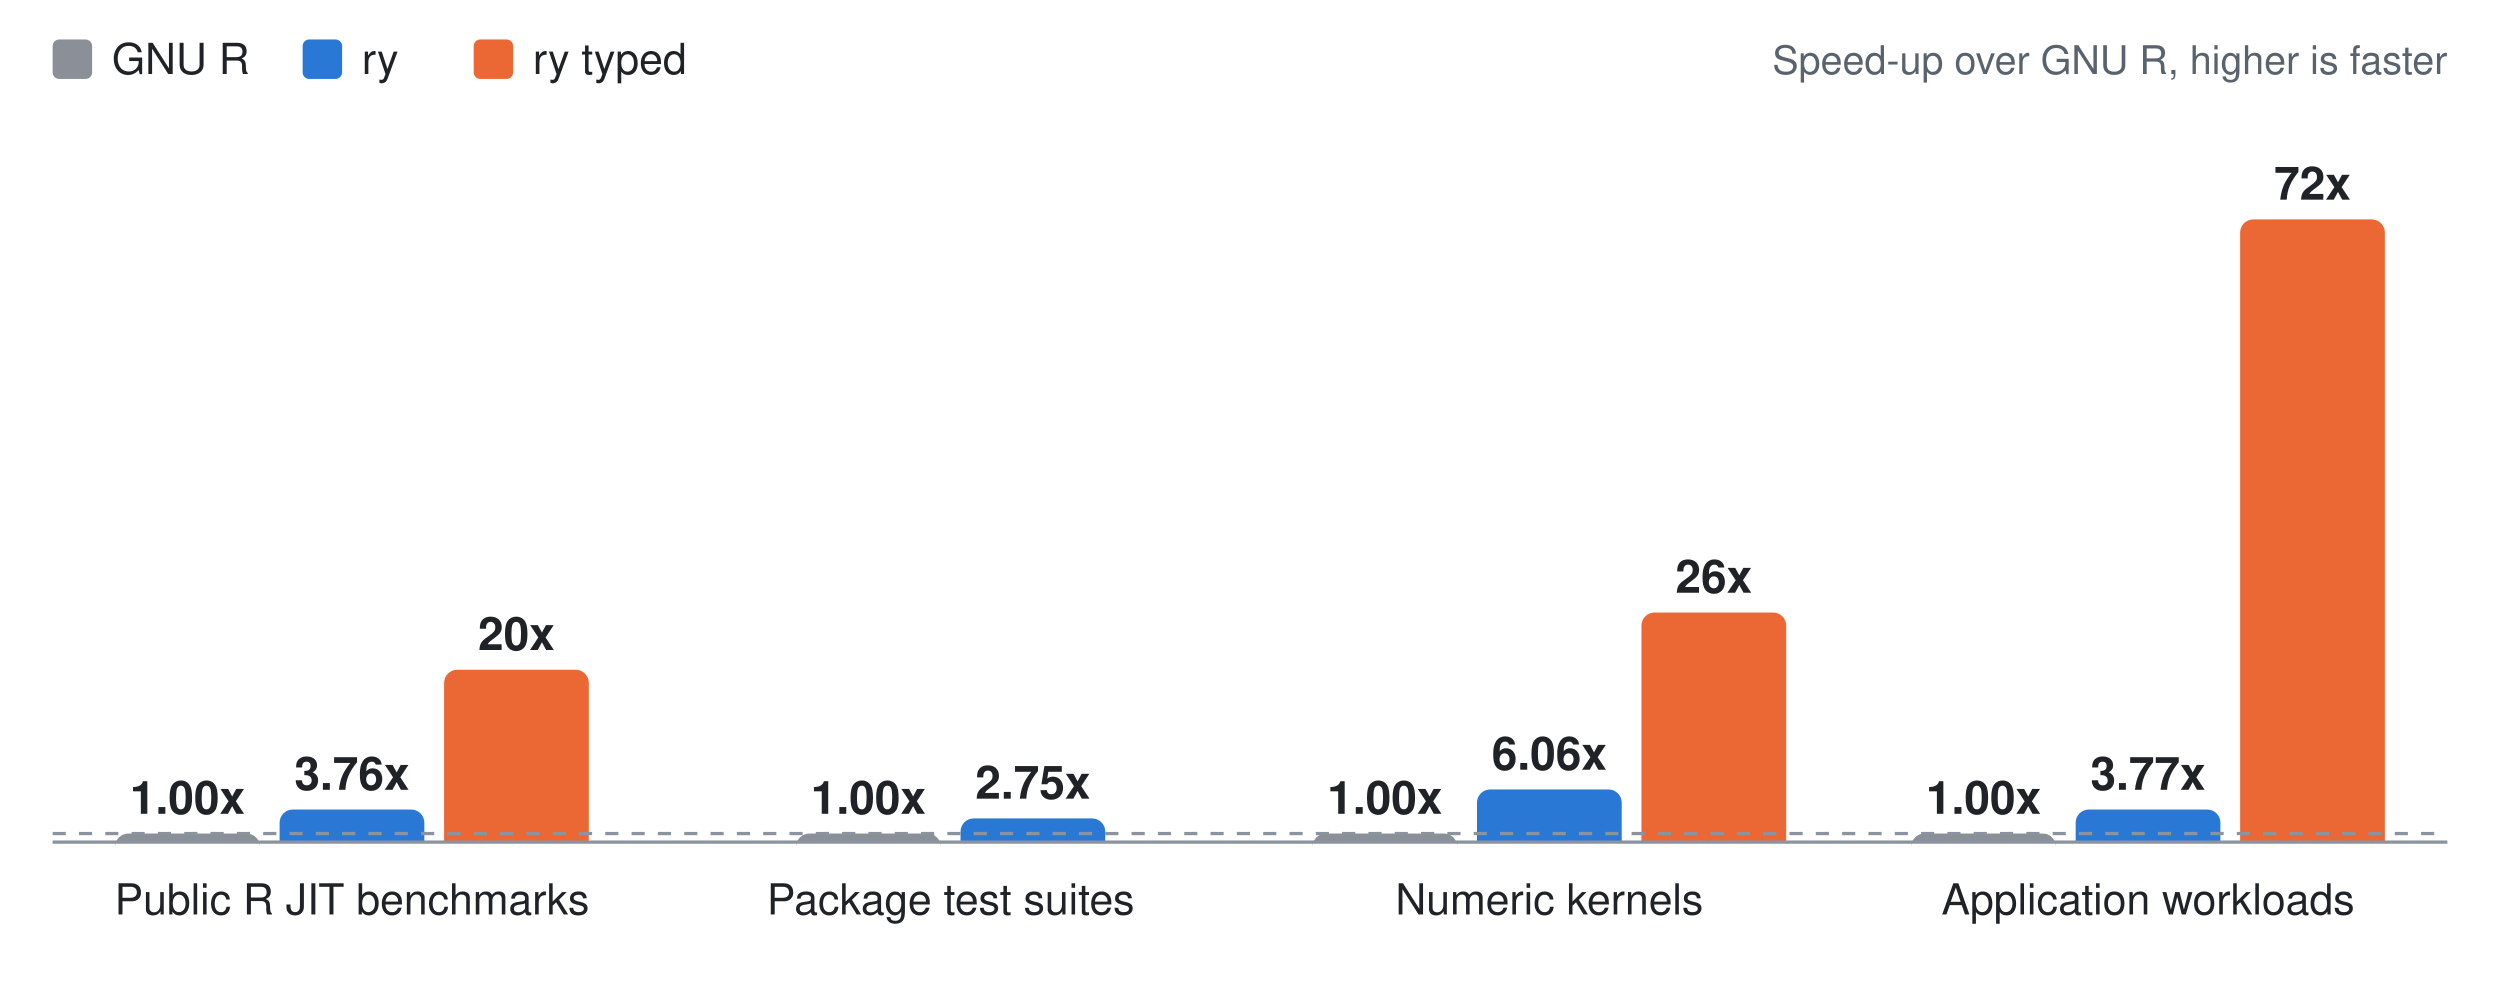
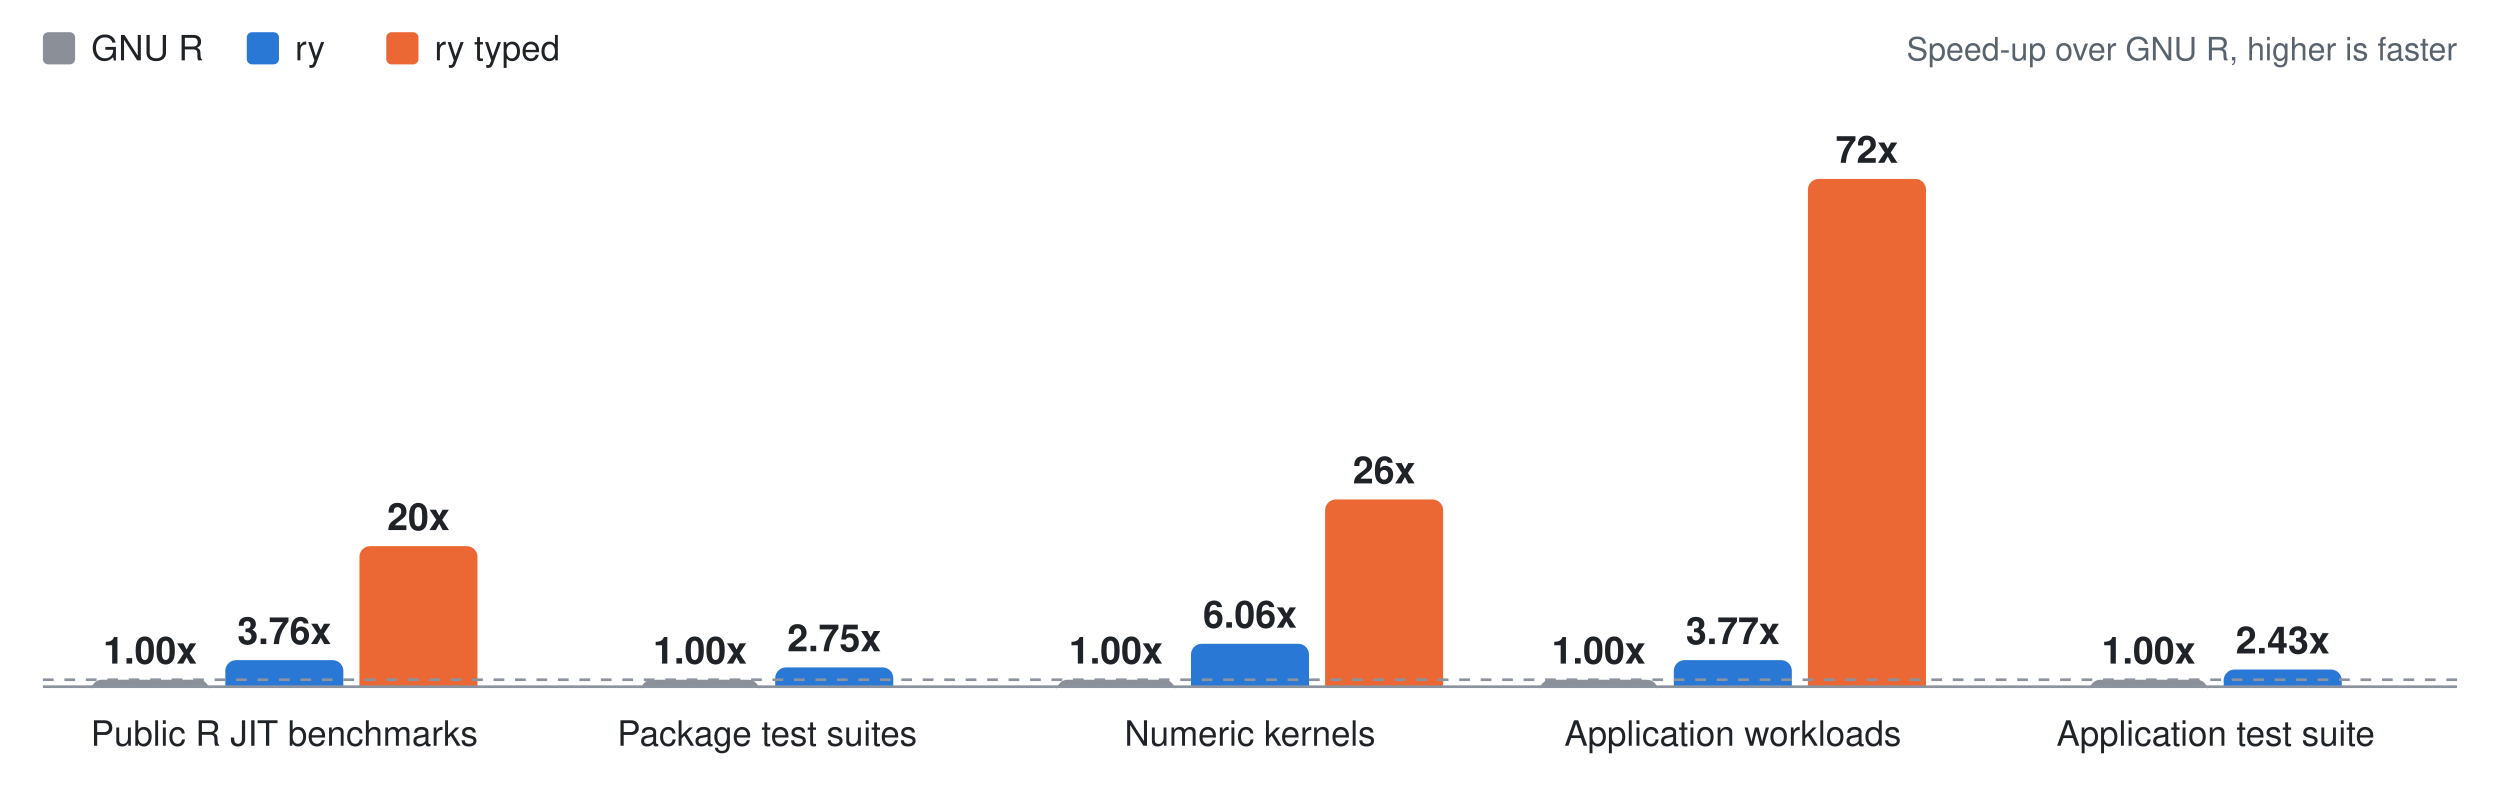
- <svg xmlns="http://www.w3.org/2000/svg" viewBox="0 0 760 300" width="760" height="300" role="img" aria-labelledby="t d" font-family="-apple-system, 'Segoe UI', Helvetica, Arial, sans-serif">
+ <svg xmlns="http://www.w3.org/2000/svg" viewBox="0 0 932 300" width="932" height="300" role="img" aria-labelledby="t d" font-family="-apple-system, 'Segoe UI', Helvetica, Arial, sans-serif">
  <rect x="16" y="12" width="12" height="12" rx="2" fill="#8b8f97" />
  <text x="34" y="22.5" font-size="13" fill="#1f2328">GNU R</text>
  <rect x="92" y="12" width="12" height="12" rx="2" fill="#2a78d6" />
  <text x="110" y="22.5" font-size="13" fill="#1f2328">ry</text>
  <rect x="144" y="12" width="12" height="12" rx="2" fill="#eb6834" />
  <text x="162" y="22.5" font-size="13" fill="#1f2328">ry typed</text>
-   <text x="744" y="22.5" font-size="12" text-anchor="end" fill="#59636e">Speed-up over GNU R, higher is faster</text>
-   <path d="M35.0 256V257.4a4 4 0 0 1 4-4h36a4 4 0 0 1 4 4V256z" fill="#8b8f97" />
-   <text x="57.0" y="247.4" font-size="14" font-weight="600" text-anchor="middle" fill="#1f2328">1.00x</text>
-   <path d="M85.0 256V250.1a4 4 0 0 1 4-4h36a4 4 0 0 1 4 4V256z" fill="#2a78d6" />
-   <text x="107.0" y="240.1" font-size="14" font-weight="600" text-anchor="middle" fill="#1f2328">3.76x</text>
-   <path d="M135.0 256V207.6a4 4 0 0 1 4-4h36a4 4 0 0 1 4 4V256z" fill="#eb6834" />
-   <text x="157.0" y="197.6" font-size="14" font-weight="600" text-anchor="middle" fill="#1f2328">20x</text>
-   <text x="107.0" y="278" font-size="13" text-anchor="middle" fill="#1f2328">Public R JIT benchmarks</text>
-   <path d="M242.0 256V257.4a4 4 0 0 1 4-4h36a4 4 0 0 1 4 4V256z" fill="#8b8f97" />
-   <text x="264.0" y="247.4" font-size="14" font-weight="600" text-anchor="middle" fill="#1f2328">1.00x</text>
-   <path d="M292.0 256V252.8a4 4 0 0 1 4-4h36a4 4 0 0 1 4 4V256z" fill="#2a78d6" />
-   <text x="314.0" y="242.8" font-size="14" font-weight="600" text-anchor="middle" fill="#1f2328">2.75x</text>
-   <text x="289.0" y="278" font-size="13" text-anchor="middle" fill="#1f2328">Package test suites</text>
-   <path d="M399.0 256V257.4a4 4 0 0 1 4-4h36a4 4 0 0 1 4 4V256z" fill="#8b8f97" />
-   <text x="421.0" y="247.4" font-size="14" font-weight="600" text-anchor="middle" fill="#1f2328">1.00x</text>
-   <path d="M449.0 256V244.0a4 4 0 0 1 4-4h36a4 4 0 0 1 4 4V256z" fill="#2a78d6" />
-   <text x="471.0" y="234.0" font-size="14" font-weight="600" text-anchor="middle" fill="#1f2328">6.06x</text>
-   <path d="M499.0 256V190.2a4 4 0 0 1 4-4h36a4 4 0 0 1 4 4V256z" fill="#eb6834" />
-   <text x="521.0" y="180.2" font-size="14" font-weight="600" text-anchor="middle" fill="#1f2328">26x</text>
-   <text x="471.0" y="278" font-size="13" text-anchor="middle" fill="#1f2328">Numeric kernels</text>
-   <path d="M581.0 256V257.4a4 4 0 0 1 4-4h36a4 4 0 0 1 4 4V256z" fill="#8b8f97" />
-   <text x="603.0" y="247.4" font-size="14" font-weight="600" text-anchor="middle" fill="#1f2328">1.00x</text>
-   <path d="M631.0 256V250.1a4 4 0 0 1 4-4h36a4 4 0 0 1 4 4V256z" fill="#2a78d6" />
-   <text x="653.0" y="240.1" font-size="14" font-weight="600" text-anchor="middle" fill="#1f2328">3.77x</text>
-   <path d="M681.0 256V70.7a4 4 0 0 1 4-4h36a4 4 0 0 1 4 4V256z" fill="#eb6834" />
-   <text x="703.0" y="60.7" font-size="14" font-weight="600" text-anchor="middle" fill="#1f2328">72x</text>
-   <text x="653.0" y="278" font-size="13" text-anchor="middle" fill="#1f2328">Application workloads</text>
-   <line x1="16" x2="744" y1="256" y2="256" stroke="#8b949e" stroke-width="1" />
-   <line x1="16" x2="744" y1="253.4" y2="253.4" stroke="#8b949e" stroke-width="1" stroke-dasharray="4 4" />
+   <text x="916" y="22.5" font-size="12" text-anchor="end" fill="#59636e">Speed-up over GNU R, higher is faster</text>
+   <path d="M34.0 256V257.4a4 4 0 0 1 4-4h36a4 4 0 0 1 4 4V256z" fill="#8b8f97" />
+   <text x="56.0" y="247.4" font-size="14" font-weight="600" text-anchor="middle" fill="#1f2328">1.00x</text>
+   <path d="M84.0 256V250.1a4 4 0 0 1 4-4h36a4 4 0 0 1 4 4V256z" fill="#2a78d6" />
+   <text x="106.0" y="240.1" font-size="14" font-weight="600" text-anchor="middle" fill="#1f2328">3.76x</text>
+   <path d="M134.0 256V207.6a4 4 0 0 1 4-4h36a4 4 0 0 1 4 4V256z" fill="#eb6834" />
+   <text x="156.0" y="197.6" font-size="14" font-weight="600" text-anchor="middle" fill="#1f2328">20x</text>
+   <text x="106.0" y="278" font-size="13" text-anchor="middle" fill="#1f2328">Public R JIT benchmarks</text>
+   <path d="M239.0 256V257.4a4 4 0 0 1 4-4h36a4 4 0 0 1 4 4V256z" fill="#8b8f97" />
+   <text x="261.0" y="247.4" font-size="14" font-weight="600" text-anchor="middle" fill="#1f2328">1.00x</text>
+   <path d="M289.0 256V252.8a4 4 0 0 1 4-4h36a4 4 0 0 1 4 4V256z" fill="#2a78d6" />
+   <text x="311.0" y="242.8" font-size="14" font-weight="600" text-anchor="middle" fill="#1f2328">2.75x</text>
+   <text x="286.0" y="278" font-size="13" text-anchor="middle" fill="#1f2328">Package test suites</text>
+   <path d="M394.0 256V257.4a4 4 0 0 1 4-4h36a4 4 0 0 1 4 4V256z" fill="#8b8f97" />
+   <text x="416.0" y="247.4" font-size="14" font-weight="600" text-anchor="middle" fill="#1f2328">1.00x</text>
+   <path d="M444.0 256V244.0a4 4 0 0 1 4-4h36a4 4 0 0 1 4 4V256z" fill="#2a78d6" />
+   <text x="466.0" y="234.0" font-size="14" font-weight="600" text-anchor="middle" fill="#1f2328">6.06x</text>
+   <path d="M494.0 256V190.2a4 4 0 0 1 4-4h36a4 4 0 0 1 4 4V256z" fill="#eb6834" />
+   <text x="516.0" y="180.2" font-size="14" font-weight="600" text-anchor="middle" fill="#1f2328">26x</text>
+   <text x="466.0" y="278" font-size="13" text-anchor="middle" fill="#1f2328">Numeric kernels</text>
+   <path d="M574.0 256V257.4a4 4 0 0 1 4-4h36a4 4 0 0 1 4 4V256z" fill="#8b8f97" />
+   <text x="596.0" y="247.4" font-size="14" font-weight="600" text-anchor="middle" fill="#1f2328">1.00x</text>
+   <path d="M624.0 256V250.1a4 4 0 0 1 4-4h36a4 4 0 0 1 4 4V256z" fill="#2a78d6" />
+   <text x="646.0" y="240.1" font-size="14" font-weight="600" text-anchor="middle" fill="#1f2328">3.77x</text>
+   <path d="M674.0 256V70.7a4 4 0 0 1 4-4h36a4 4 0 0 1 4 4V256z" fill="#eb6834" />
+   <text x="696.0" y="60.7" font-size="14" font-weight="600" text-anchor="middle" fill="#1f2328">72x</text>
+   <text x="646.0" y="278" font-size="13" text-anchor="middle" fill="#1f2328">Application workloads</text>
+   <path d="M779.0 256V257.4a4 4 0 0 1 4-4h36a4 4 0 0 1 4 4V256z" fill="#8b8f97" />
+   <text x="801.0" y="247.4" font-size="14" font-weight="600" text-anchor="middle" fill="#1f2328">1.00x</text>
+   <path d="M829.0 256V253.6a4 4 0 0 1 4-4h36a4 4 0 0 1 4 4V256z" fill="#2a78d6" />
+   <text x="851.0" y="243.6" font-size="14" font-weight="600" text-anchor="middle" fill="#1f2328">2.43x</text>
+   <text x="826.0" y="278" font-size="13" text-anchor="middle" fill="#1f2328">Application test suite</text>
+   <line x1="16" x2="916" y1="256" y2="256" stroke="#8b949e" stroke-width="1" />
+   <line x1="16" x2="916" y1="253.4" y2="253.4" stroke="#8b949e" stroke-width="1" stroke-dasharray="4 4" />
</svg>
